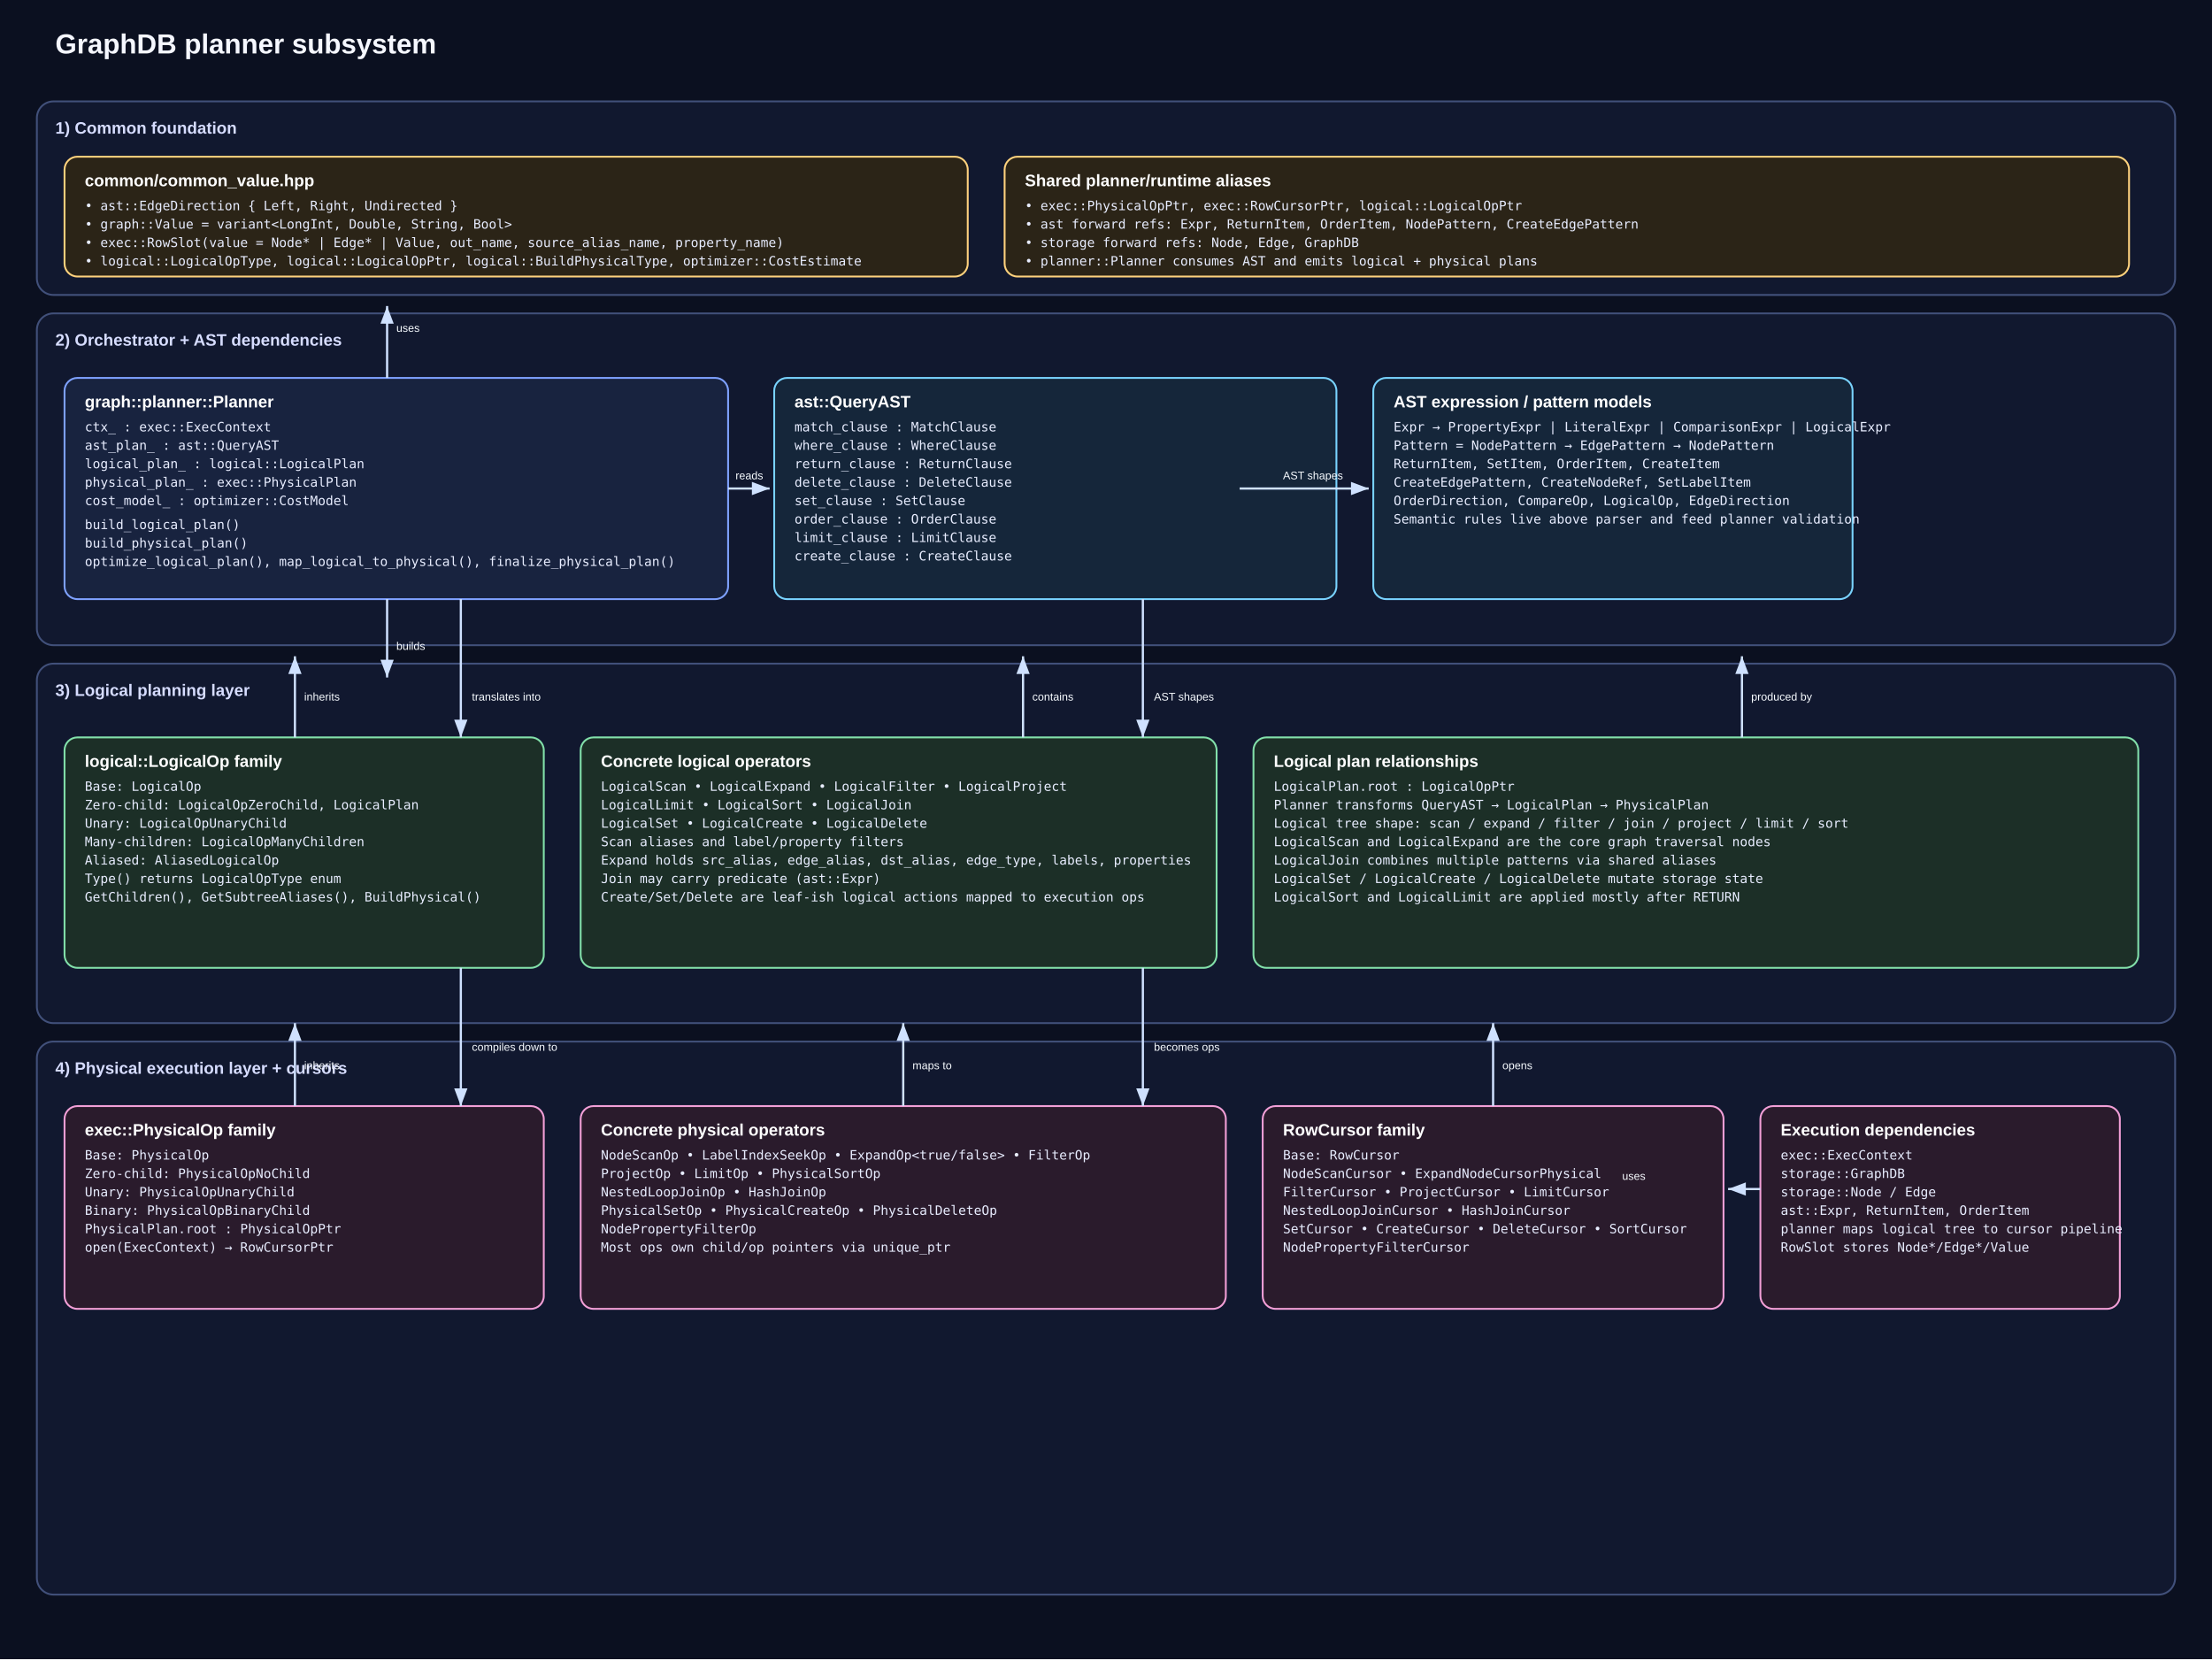
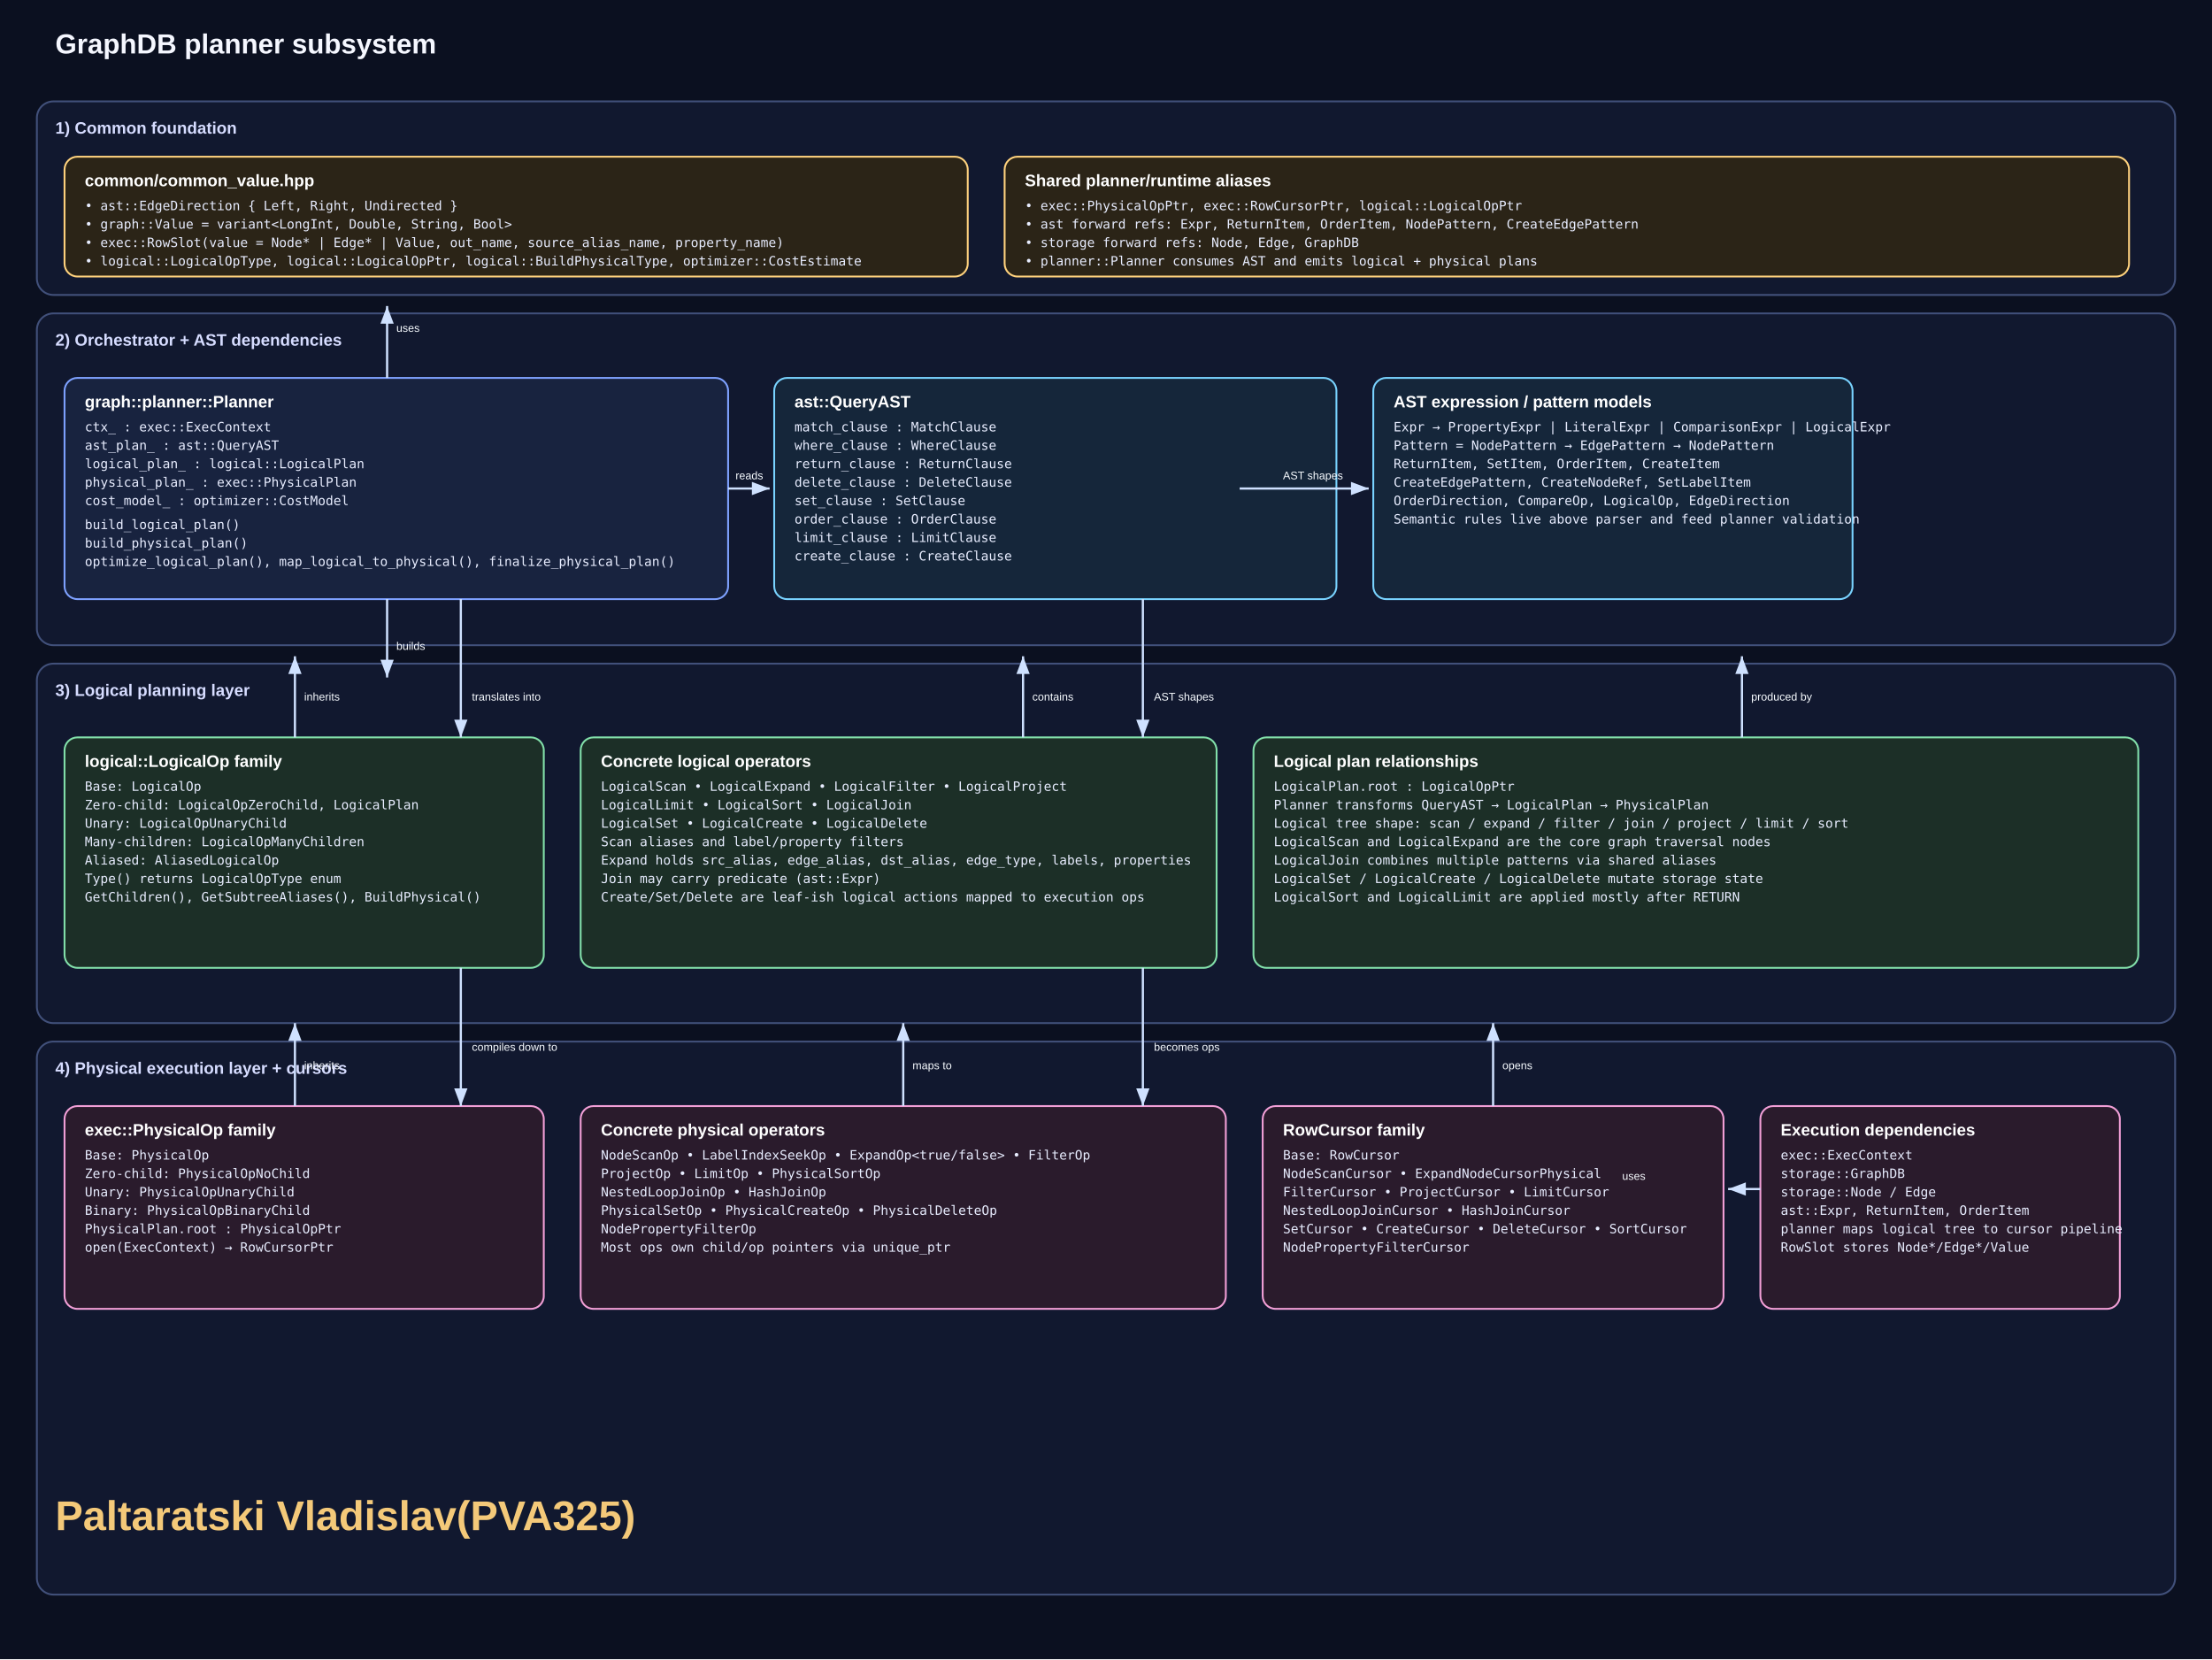
<svg xmlns="http://www.w3.org/2000/svg" width="2400" height="1800" viewBox="0 0 2400 1800" role="img" aria-labelledby="title desc">
  <defs>
    <style>
      .bg { fill: #0b1020; }
      .panel { fill: #11182f; stroke: #41507a; stroke-width: 2; rx: 18; ry: 18; }
      .box { fill: #18233f; stroke: #7ea1ff; stroke-width: 2; rx: 14; ry: 14; }
      .box2 { fill: #15263a; stroke: #79d3ff; stroke-width: 2; rx: 14; ry: 14; }
      .box3 { fill: #1c2f27; stroke: #82e0aa; stroke-width: 2; rx: 14; ry: 14; }
      .box4 { fill: #2a1b2c; stroke: #f29fd7; stroke-width: 2; rx: 14; ry: 14; }
      .box5 { fill: #2b2417; stroke: #ffd27d; stroke-width: 2; rx: 14; ry: 14; }
      .title { font: 700 30px/1.2 Arial, Helvetica, sans-serif; fill: #f5f7ff; }
      .subtitle { font: 600 18px/1.2 Arial, Helvetica, sans-serif; fill: #d6dcff; }
      .head { font: 700 18px/1.2 Arial, Helvetica, sans-serif; fill: #ffffff; }
      .text { font: 14px/1.35 "Fira Code", "Cascadia Code", monospace; fill: #e8edff; }
      .small { font: 12px/1.35 "Fira Code", "Cascadia Code", monospace; fill: #d1dcff; }
      .muted { font: 12px/1.35 Arial, Helvetica, sans-serif; fill: #b4bfdc; }
      .arrow { stroke: #cfe1ff; stroke-width: 2.4; fill: none; marker-end: url(#arrowhead); }
      .dashed { stroke-dasharray: 8 6; }
      .label { font: 12px Arial, Helvetica, sans-serif; fill: #f7fbff; background: rgba(11,16,32,.85); }
      .legend { font: 13px Arial, Helvetica, sans-serif; fill: #d6dcff; }
      .chip { fill: #0f1730; stroke: #6076ab; stroke-width: 1.5; rx: 10; ry: 10; }
+         .sig { font: 700 22px/1.2 Arial, Helvetica, sans-serif; fill: #ffd27d; opacity: 0.95; }
    </style>
    <marker id="arrowhead" markerWidth="10" markerHeight="10" refX="8" refY="3" orient="auto" markerUnits="strokeWidth">
      <path d="M0,0 L8,3 L0,6 Z" fill="#cfe1ff" />
    </marker>
    <marker id="arrowheadGreen" markerWidth="10" markerHeight="10" refX="8" refY="3" orient="auto" markerUnits="strokeWidth">
      <path d="M0,0 L8,3 L0,6 Z" fill="#82e0aa" />
    </marker>
    <marker id="arrowheadPink" markerWidth="10" markerHeight="10" refX="8" refY="3" orient="auto" markerUnits="strokeWidth">
      <path d="M0,0 L8,3 L0,6 Z" fill="#f29fd7" />
    </marker>
    <marker id="arrowheadGold" markerWidth="10" markerHeight="10" refX="8" refY="3" orient="auto" markerUnits="strokeWidth">
      <path d="M0,0 L8,3 L0,6 Z" fill="#ffd27d" />
    </marker>
  </defs>
  <rect class="bg" x="0" y="0" width="2400" height="1800" />
  <text class="title" x="60" y="58">GraphDB planner subsystem</text>
  <rect class="panel" x="40" y="110" width="2320" height="210" />
  <rect class="panel" x="40" y="340" width="2320" height="360" />
  <rect class="panel" x="40" y="720" width="2320" height="390" />
  <rect class="panel" x="40" y="1130" width="2320" height="600" />
  <text class="subtitle" x="60" y="145">1) Common foundation</text>
  <text class="subtitle" x="60" y="375">2) Orchestrator + AST dependencies</text>
  <text class="subtitle" x="60" y="755">3) Logical planning layer</text>
  <text class="subtitle" x="60" y="1165">4) Physical execution layer + cursors</text>
  <rect class="box5" x="70" y="170" width="980" height="130" />
  <text class="head" x="92" y="202">common/common_value.hpp</text>
  <text class="text" x="92" y="228">• ast::EdgeDirection { Left, Right, Undirected }</text>
  <text class="text" x="92" y="248">• graph::Value = variant&lt;LongInt, Double, String, Bool&gt;</text>
  <text class="text" x="92" y="268">• exec::RowSlot(value = Node* | Edge* | Value, out_name, source_alias_name, property_name)</text>
  <text class="text" x="92" y="288">• logical::LogicalOpType, logical::LogicalOpPtr, logical::BuildPhysicalType, optimizer::CostEstimate</text>
  <rect class="box5" x="1090" y="170" width="1220" height="130" />
  <text class="head" x="1112" y="202">Shared planner/runtime aliases</text>
  <text class="text" x="1112" y="228">• exec::PhysicalOpPtr, exec::RowCursorPtr, logical::LogicalOpPtr</text>
  <text class="text" x="1112" y="248">• ast forward refs: Expr, ReturnItem, OrderItem, NodePattern, CreateEdgePattern</text>
  <text class="text" x="1112" y="268">• storage forward refs: Node, Edge, GraphDB</text>
  <text class="text" x="1112" y="288">• planner::Planner consumes AST and emits logical + physical plans</text>
  <rect class="box" x="70" y="410" width="720" height="240" />
  <text class="head" x="92" y="442">graph::planner::Planner</text>
  <text class="text" x="92" y="468">ctx_ : exec::ExecContext</text>
  <text class="text" x="92" y="488">ast_plan_ : ast::QueryAST</text>
  <text class="text" x="92" y="508">logical_plan_ : logical::LogicalPlan</text>
  <text class="text" x="92" y="528">physical_plan_ : exec::PhysicalPlan</text>
  <text class="text" x="92" y="548">cost_model_ : optimizer::CostModel</text>
  <text class="text" x="92" y="574">build_logical_plan()</text>
  <text class="text" x="92" y="594">build_physical_plan()</text>
  <text class="text" x="92" y="614">optimize_logical_plan(), map_logical_to_physical(), finalize_physical_plan()</text>
  <rect class="box2" x="840" y="410" width="610" height="240" />
  <text class="head" x="862" y="442">ast::QueryAST</text>
  <text class="text" x="862" y="468">match_clause : MatchClause</text>
  <text class="text" x="862" y="488">where_clause : WhereClause</text>
  <text class="text" x="862" y="508">return_clause : ReturnClause</text>
  <text class="text" x="862" y="528">delete_clause : DeleteClause</text>
  <text class="text" x="862" y="548">set_clause : SetClause</text>
  <text class="text" x="862" y="568">order_clause : OrderClause</text>
  <text class="text" x="862" y="588">limit_clause : LimitClause</text>
  <text class="text" x="862" y="608">create_clause : CreateClause</text>
  <rect class="box2" x="1490" y="410" width="520" height="240" />
  <text class="head" x="1512" y="442">AST expression / pattern models</text>
  <text class="text" x="1512" y="468">Expr → PropertyExpr | LiteralExpr | ComparisonExpr | LogicalExpr</text>
  <text class="text" x="1512" y="488">Pattern = NodePattern → EdgePattern → NodePattern</text>
  <text class="text" x="1512" y="508">ReturnItem, SetItem, OrderItem, CreateItem</text>
  <text class="text" x="1512" y="528">CreateEdgePattern, CreateNodeRef, SetLabelItem</text>
  <text class="text" x="1512" y="548">OrderDirection, CompareOp, LogicalOp, EdgeDirection</text>
  <text class="text" x="1512" y="568">Semantic rules live above parser and feed planner validation</text>
  <path class="arrow" d="M790 530 L835 530" />
  <text class="label" x="798" y="520">reads</text>
  <path class="arrow" d="M420 410 L420 332" />
  <text class="label" x="430" y="360">uses</text>
  <path class="arrow" d="M420 650 L420 735" />
  <text class="label" x="430" y="705">builds</text>
  <path class="arrow" d="M1345 530 L1485 530" />
  <text class="label" x="1392" y="520">AST shapes</text>
  <rect class="box3" x="70" y="800" width="520" height="250" />
  <text class="head" x="92" y="832">logical::LogicalOp family</text>
  <text class="text" x="92" y="858">Base: LogicalOp</text>
  <text class="text" x="92" y="878">Zero-child: LogicalOpZeroChild, LogicalPlan</text>
  <text class="text" x="92" y="898">Unary: LogicalOpUnaryChild</text>
  <text class="text" x="92" y="918">Many-children: LogicalOpManyChildren</text>
  <text class="text" x="92" y="938">Aliased: AliasedLogicalOp</text>
  <text class="text" x="92" y="958">Type() returns LogicalOpType enum</text>
  <text class="text" x="92" y="978">GetChildren(), GetSubtreeAliases(), BuildPhysical()</text>
  <rect class="box3" x="630" y="800" width="690" height="250" />
  <text class="head" x="652" y="832">Concrete logical operators</text>
  <text class="text" x="652" y="858">LogicalScan  • LogicalExpand  • LogicalFilter  • LogicalProject</text>
  <text class="text" x="652" y="878">LogicalLimit  • LogicalSort  • LogicalJoin</text>
  <text class="text" x="652" y="898">LogicalSet    • LogicalCreate  • LogicalDelete</text>
  <text class="text" x="652" y="918">Scan aliases and label/property filters</text>
  <text class="text" x="652" y="938">Expand holds src_alias, edge_alias, dst_alias, edge_type, labels, properties</text>
  <text class="text" x="652" y="958">Join may carry predicate (ast::Expr)</text>
  <text class="text" x="652" y="978">Create/Set/Delete are leaf-ish logical actions mapped to execution ops</text>
  <rect class="box3" x="1360" y="800" width="960" height="250" />
  <text class="head" x="1382" y="832">Logical plan relationships</text>
  <text class="text" x="1382" y="858">LogicalPlan.root : LogicalOpPtr</text>
  <text class="text" x="1382" y="878">Planner transforms QueryAST → LogicalPlan → PhysicalPlan</text>
  <text class="text" x="1382" y="898">Logical tree shape: scan / expand / filter / join / project / limit / sort</text>
  <text class="text" x="1382" y="918">LogicalScan and LogicalExpand are the core graph traversal nodes</text>
  <text class="text" x="1382" y="938">LogicalJoin combines multiple patterns via shared aliases</text>
  <text class="text" x="1382" y="958">LogicalSet / LogicalCreate / LogicalDelete mutate storage state</text>
  <text class="text" x="1382" y="978">LogicalSort and LogicalLimit are applied mostly after RETURN</text>
  <path class="arrow" d="M320 800 L320 712" />
  <text class="label" x="330" y="760">inherits</text>
  <path class="arrow" d="M1110 800 L1110 712" />
  <text class="label" x="1120" y="760">contains</text>
  <path class="arrow" d="M1890 800 L1890 712" />
  <text class="label" x="1900" y="760">produced by</text>
  <rect class="box4" x="70" y="1200" width="520" height="220" />
  <text class="head" x="92" y="1232">exec::PhysicalOp family</text>
  <text class="text" x="92" y="1258">Base: PhysicalOp</text>
  <text class="text" x="92" y="1278">Zero-child: PhysicalOpNoChild</text>
  <text class="text" x="92" y="1298">Unary: PhysicalOpUnaryChild</text>
  <text class="text" x="92" y="1318">Binary: PhysicalOpBinaryChild</text>
  <text class="text" x="92" y="1338">PhysicalPlan.root : PhysicalOpPtr</text>
  <text class="text" x="92" y="1358">open(ExecContext) → RowCursorPtr</text>
  <rect class="box4" x="630" y="1200" width="700" height="220" />
  <text class="head" x="652" y="1232">Concrete physical operators</text>
  <text class="text" x="652" y="1258">NodeScanOp • LabelIndexSeekOp • ExpandOp&lt;true/false&gt; • FilterOp</text>
  <text class="text" x="652" y="1278">ProjectOp  • LimitOp • PhysicalSortOp</text>
  <text class="text" x="652" y="1298">NestedLoopJoinOp • HashJoinOp</text>
  <text class="text" x="652" y="1318">PhysicalSetOp • PhysicalCreateOp • PhysicalDeleteOp</text>
  <text class="text" x="652" y="1338">NodePropertyFilterOp</text>
  <text class="text" x="652" y="1358">Most ops own child/op pointers via unique_ptr</text>
  <rect class="box4" x="1370" y="1200" width="500" height="220" />
  <text class="head" x="1392" y="1232">RowCursor family</text>
  <text class="text" x="1392" y="1258">Base: RowCursor</text>
  <text class="text" x="1392" y="1278">NodeScanCursor • ExpandNodeCursorPhysical</text>
  <text class="text" x="1392" y="1298">FilterCursor • ProjectCursor • LimitCursor</text>
  <text class="text" x="1392" y="1318">NestedLoopJoinCursor • HashJoinCursor</text>
  <text class="text" x="1392" y="1338">SetCursor • CreateCursor • DeleteCursor • SortCursor</text>
  <text class="text" x="1392" y="1358">NodePropertyFilterCursor</text>
  <rect class="box4" x="1910" y="1200" width="390" height="220" />
  <text class="head" x="1932" y="1232">Execution dependencies</text>
  <text class="text" x="1932" y="1258">exec::ExecContext</text>
  <text class="text" x="1932" y="1278">storage::GraphDB</text>
  <text class="text" x="1932" y="1298">storage::Node / Edge</text>
  <text class="text" x="1932" y="1318">ast::Expr, ReturnItem, OrderItem</text>
  <text class="text" x="1932" y="1338">planner maps logical tree to cursor pipeline</text>
  <text class="text" x="1932" y="1358">RowSlot stores Node*/Edge*/Value</text>
  <path class="arrow" d="M320 1200 L320 1110" />
  <text class="label" x="330" y="1160">inherits</text>
  <path class="arrow" d="M980 1200 L980 1110" />
  <text class="label" x="990" y="1160">maps to</text>
  <path class="arrow" d="M1620 1200 L1620 1110" />
  <text class="label" x="1630" y="1160">opens</text>
  <path class="arrow" d="M1910 1290 L1875 1290" />
  <text class="label" x="1760" y="1280">uses</text>
  <path class="arrow" d="M500 650 C500 760, 500 760, 500 800" />
  <text class="label" x="512" y="760">translates into</text>
  <path class="arrow" d="M500 1050 C500 1125, 500 1125, 500 1200" />
  <text class="label" x="512" y="1140">compiles down to</text>
  <path class="arrow" d="M1240 650 C1240 760, 1240 760, 1240 800" />
  <text class="label" x="1252" y="760">AST shapes</text>
  <path class="arrow" d="M1240 1050 C1240 1125, 1240 1125, 1240 1200" />
  <text class="label" x="1252" y="1140">becomes ops</text>
+   <text class="sig" x="60" y="1660" style="font-size: 45px;">Paltaratski Vladislav(PVA325)</text>
</svg>
